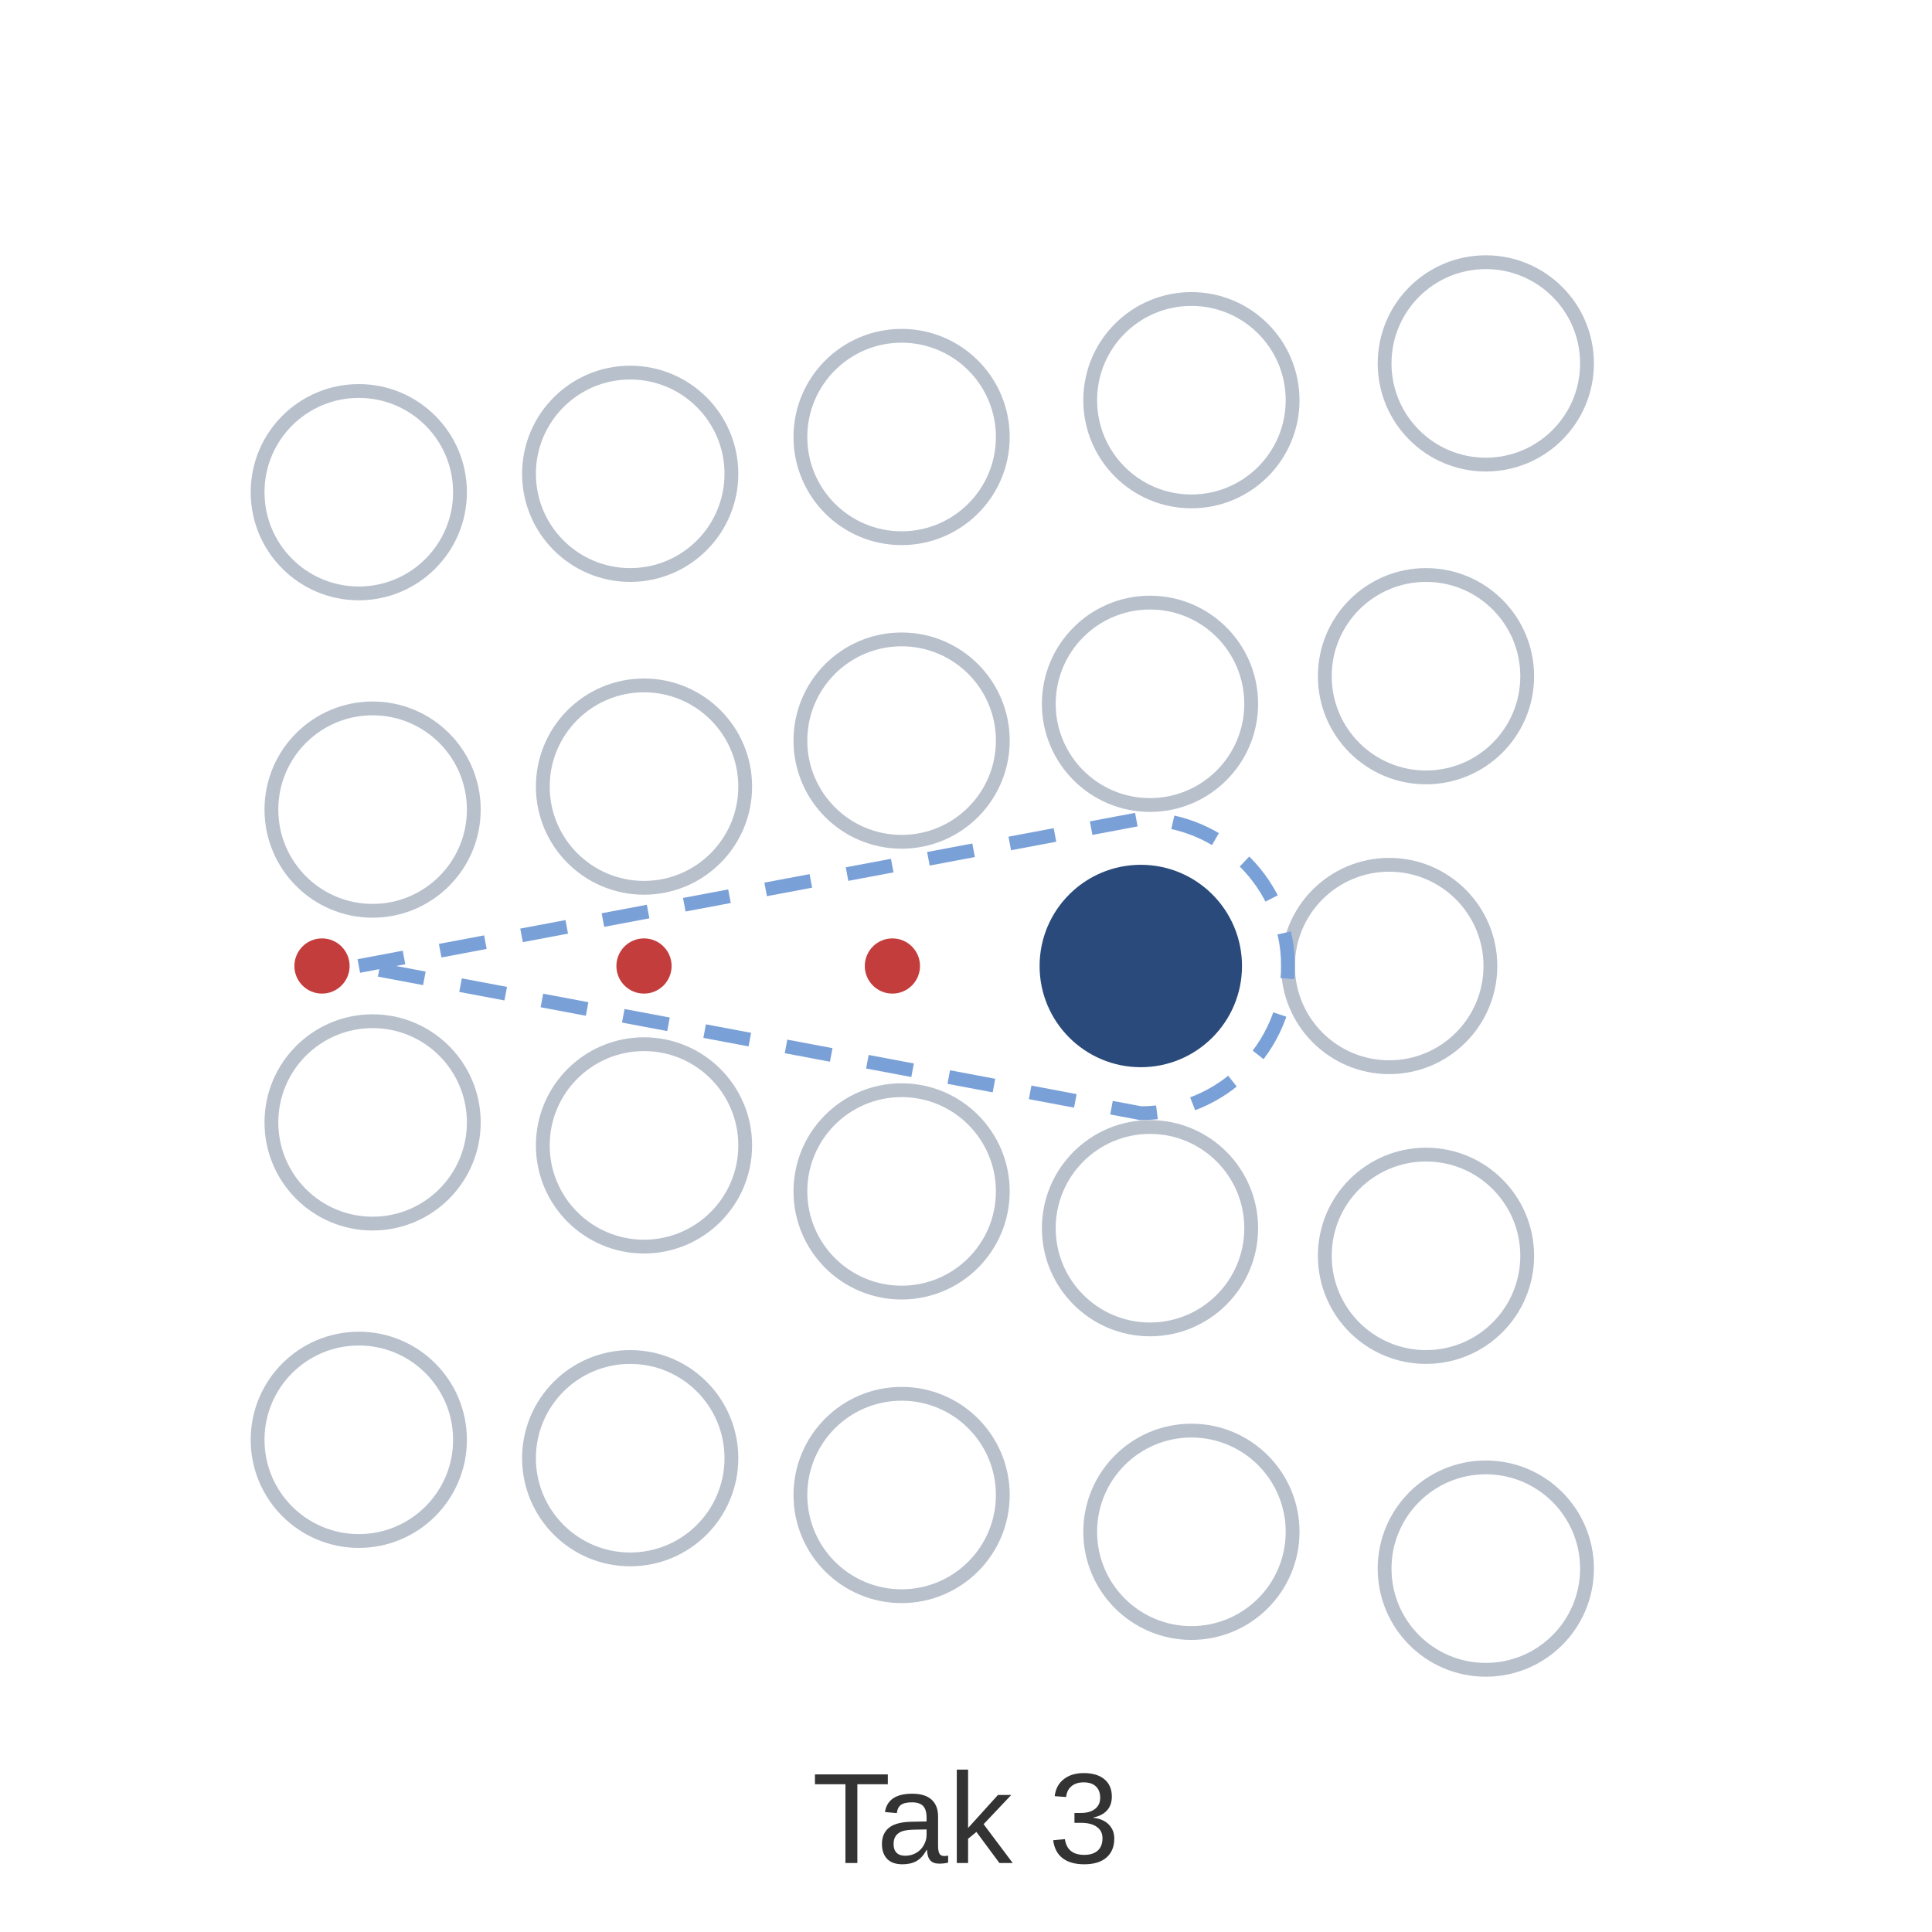
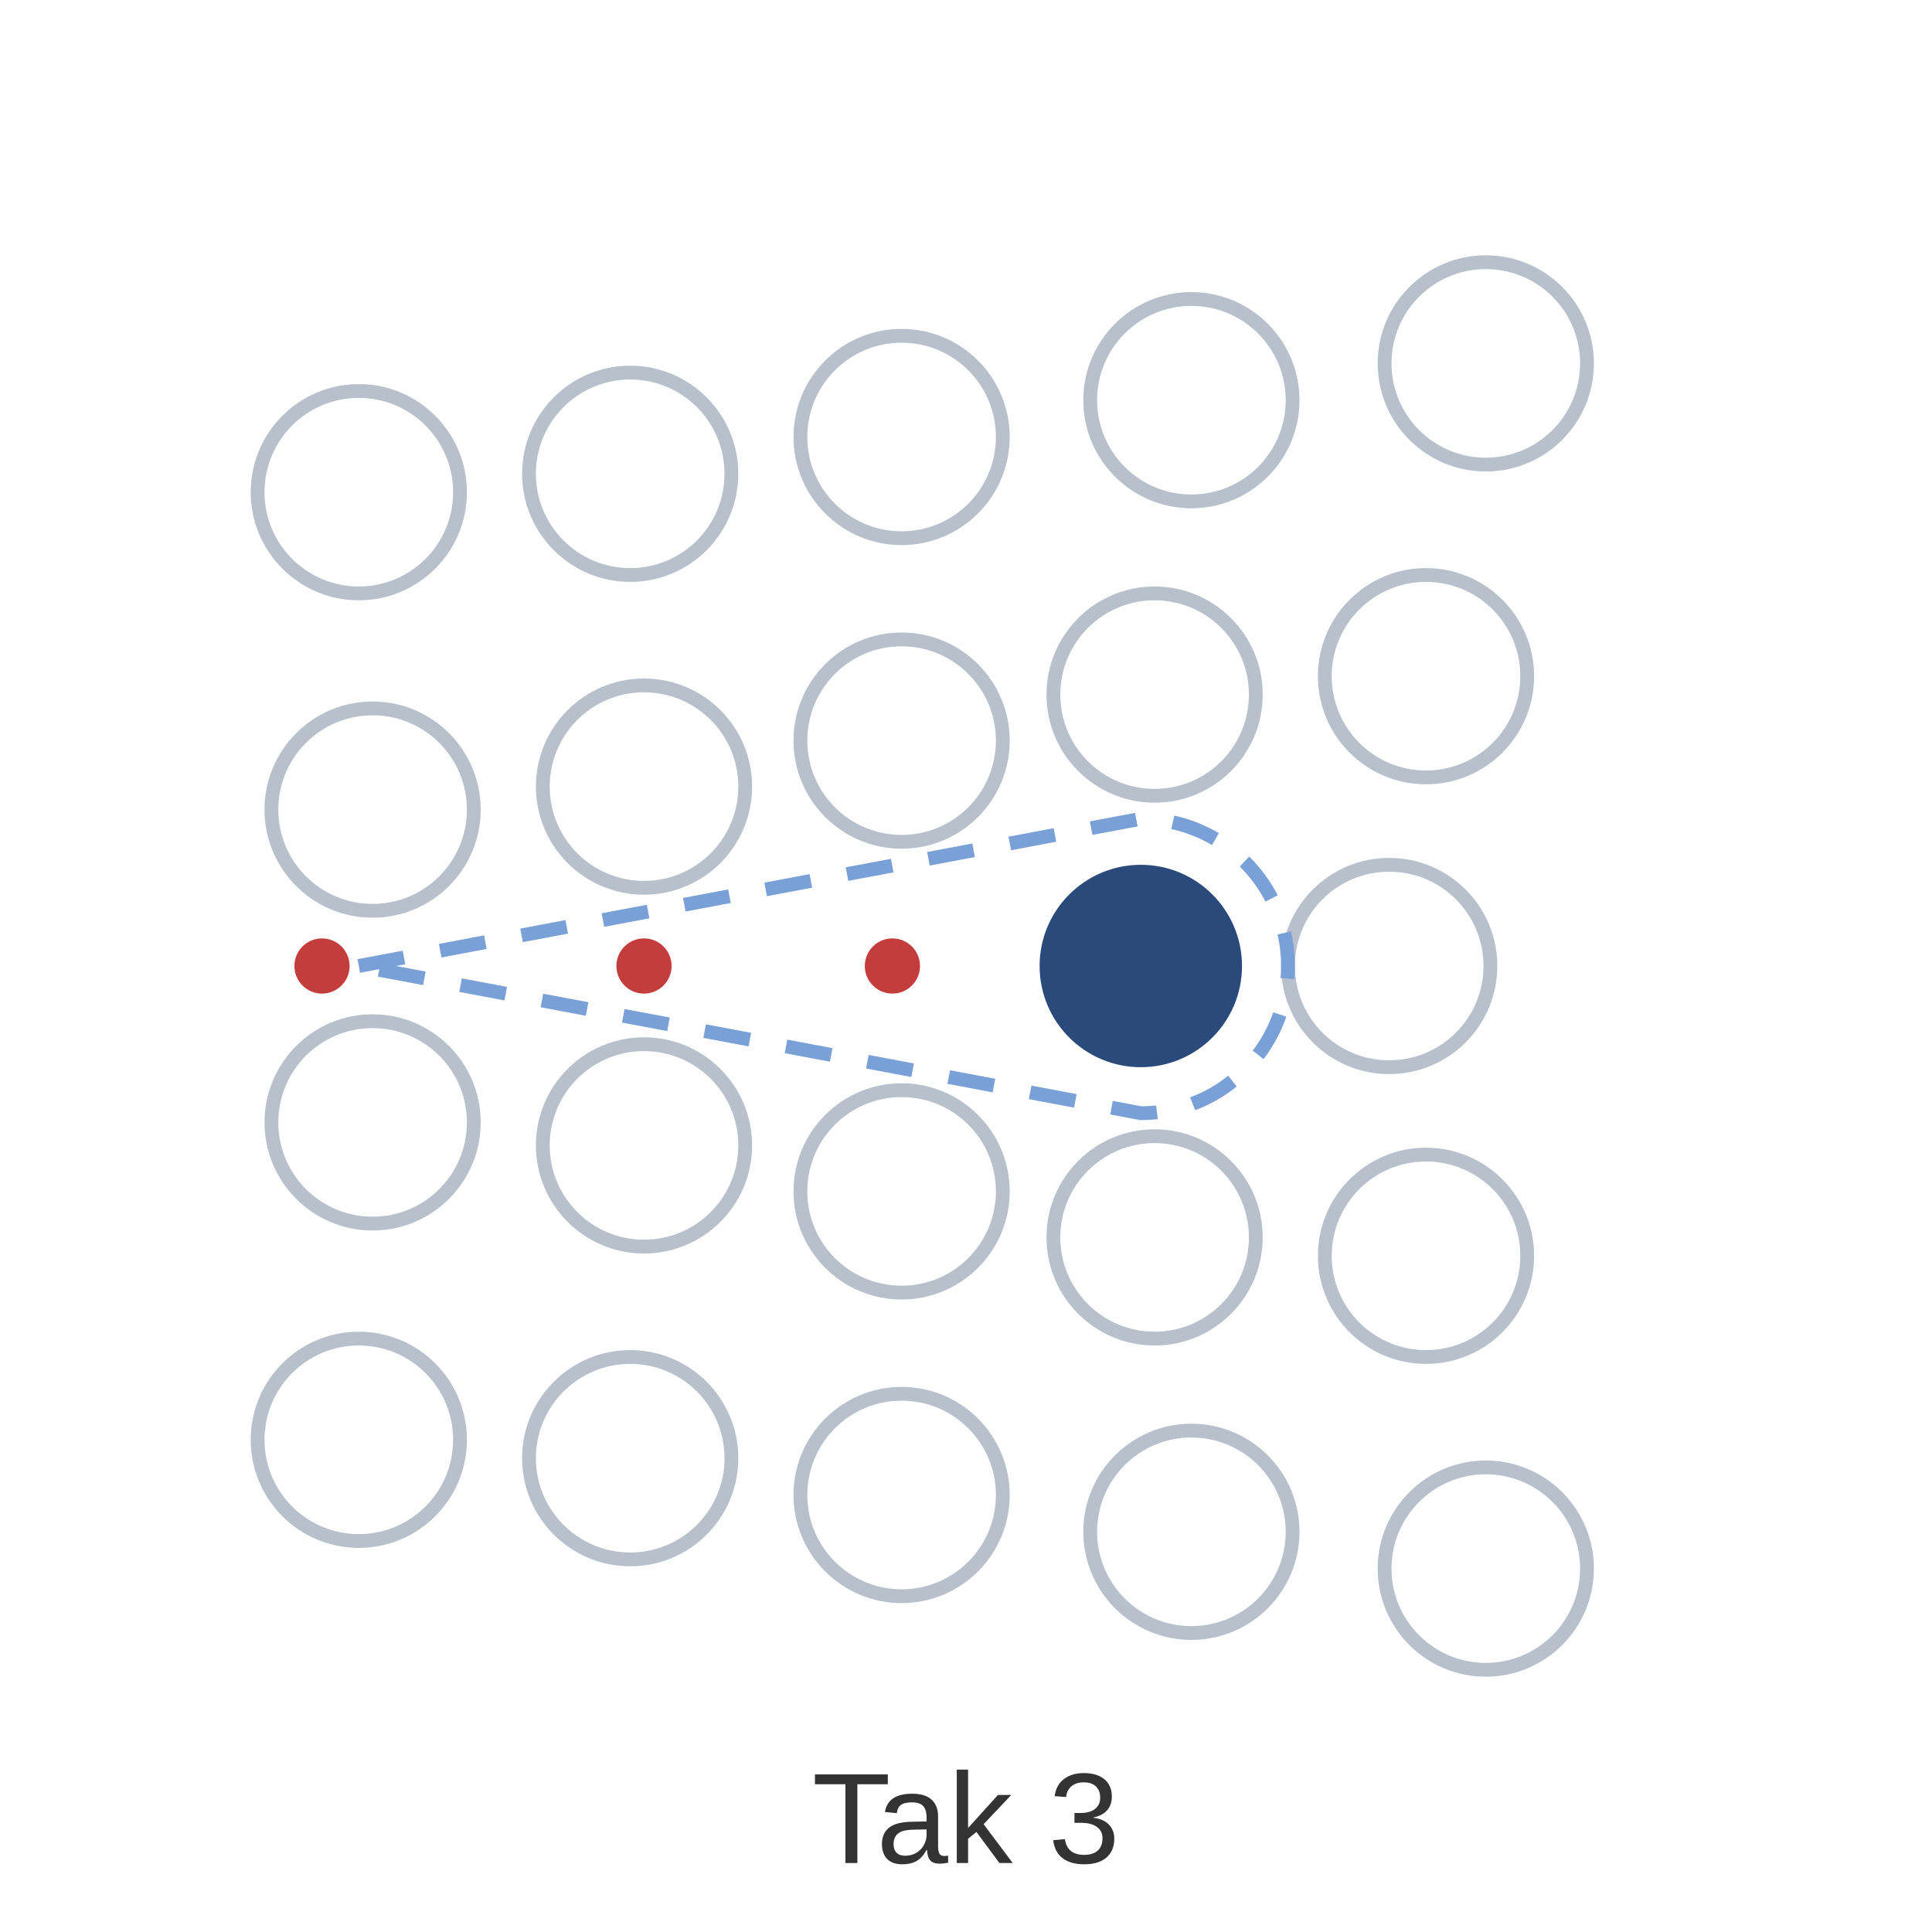
<svg xmlns="http://www.w3.org/2000/svg" width="420" height="420" viewBox="0 0 420 420">
  <rect width="100%" height="100%" fill="white" />
  <g fill="none" stroke="#b8c0cc" stroke-width="3">
    <circle cx="78" cy="107" r="22" />
    <circle cx="137" cy="103" r="22" />
    <circle cx="196" cy="95" r="22" />
    <circle cx="259" cy="87" r="22" />
    <circle cx="323" cy="79" r="22" />
    <circle cx="81" cy="176" r="22" />
    <circle cx="140" cy="171" r="22" />
    <circle cx="196" cy="161" r="22" />
-     <circle cx="250" cy="153" r="22" />
+     <circle cx="251" cy="151" r="22" />
    <circle cx="310" cy="147" r="22" />
    <circle cx="302" cy="210" r="22" />
    <circle cx="81" cy="244" r="22" />
    <circle cx="140" cy="249" r="22" />
    <circle cx="196" cy="259" r="22" />
-     <circle cx="250" cy="267" r="22" />
+     <circle cx="251" cy="269" r="22" />
    <circle cx="310" cy="273" r="22" />
    <circle cx="78" cy="313" r="22" />
    <circle cx="137" cy="317" r="22" />
    <circle cx="196" cy="325" r="22" />
    <circle cx="259" cy="333" r="22" />
    <circle cx="323" cy="341" r="22" />
  </g>
  <circle cx="248" cy="210" r="22" fill="#294a7a" />
  <circle cx="70" cy="210" r="6" fill="#c43d3d" />
  <circle cx="140" cy="210" r="6" fill="#c43d3d" />
  <circle cx="194" cy="210" r="6" fill="#c43d3d" />
  <path d="     M 78 210     L 248 178     A 32 32 0 0 1 248 242     Z" fill="none" stroke="#7aa0d8" stroke-width="3" stroke-dasharray="10 8" />
  <text x="210" y="405" text-anchor="middle" font-family="Arial, sans-serif" font-size="28" fill="#333">
    Tak 3
  </text>
</svg>
